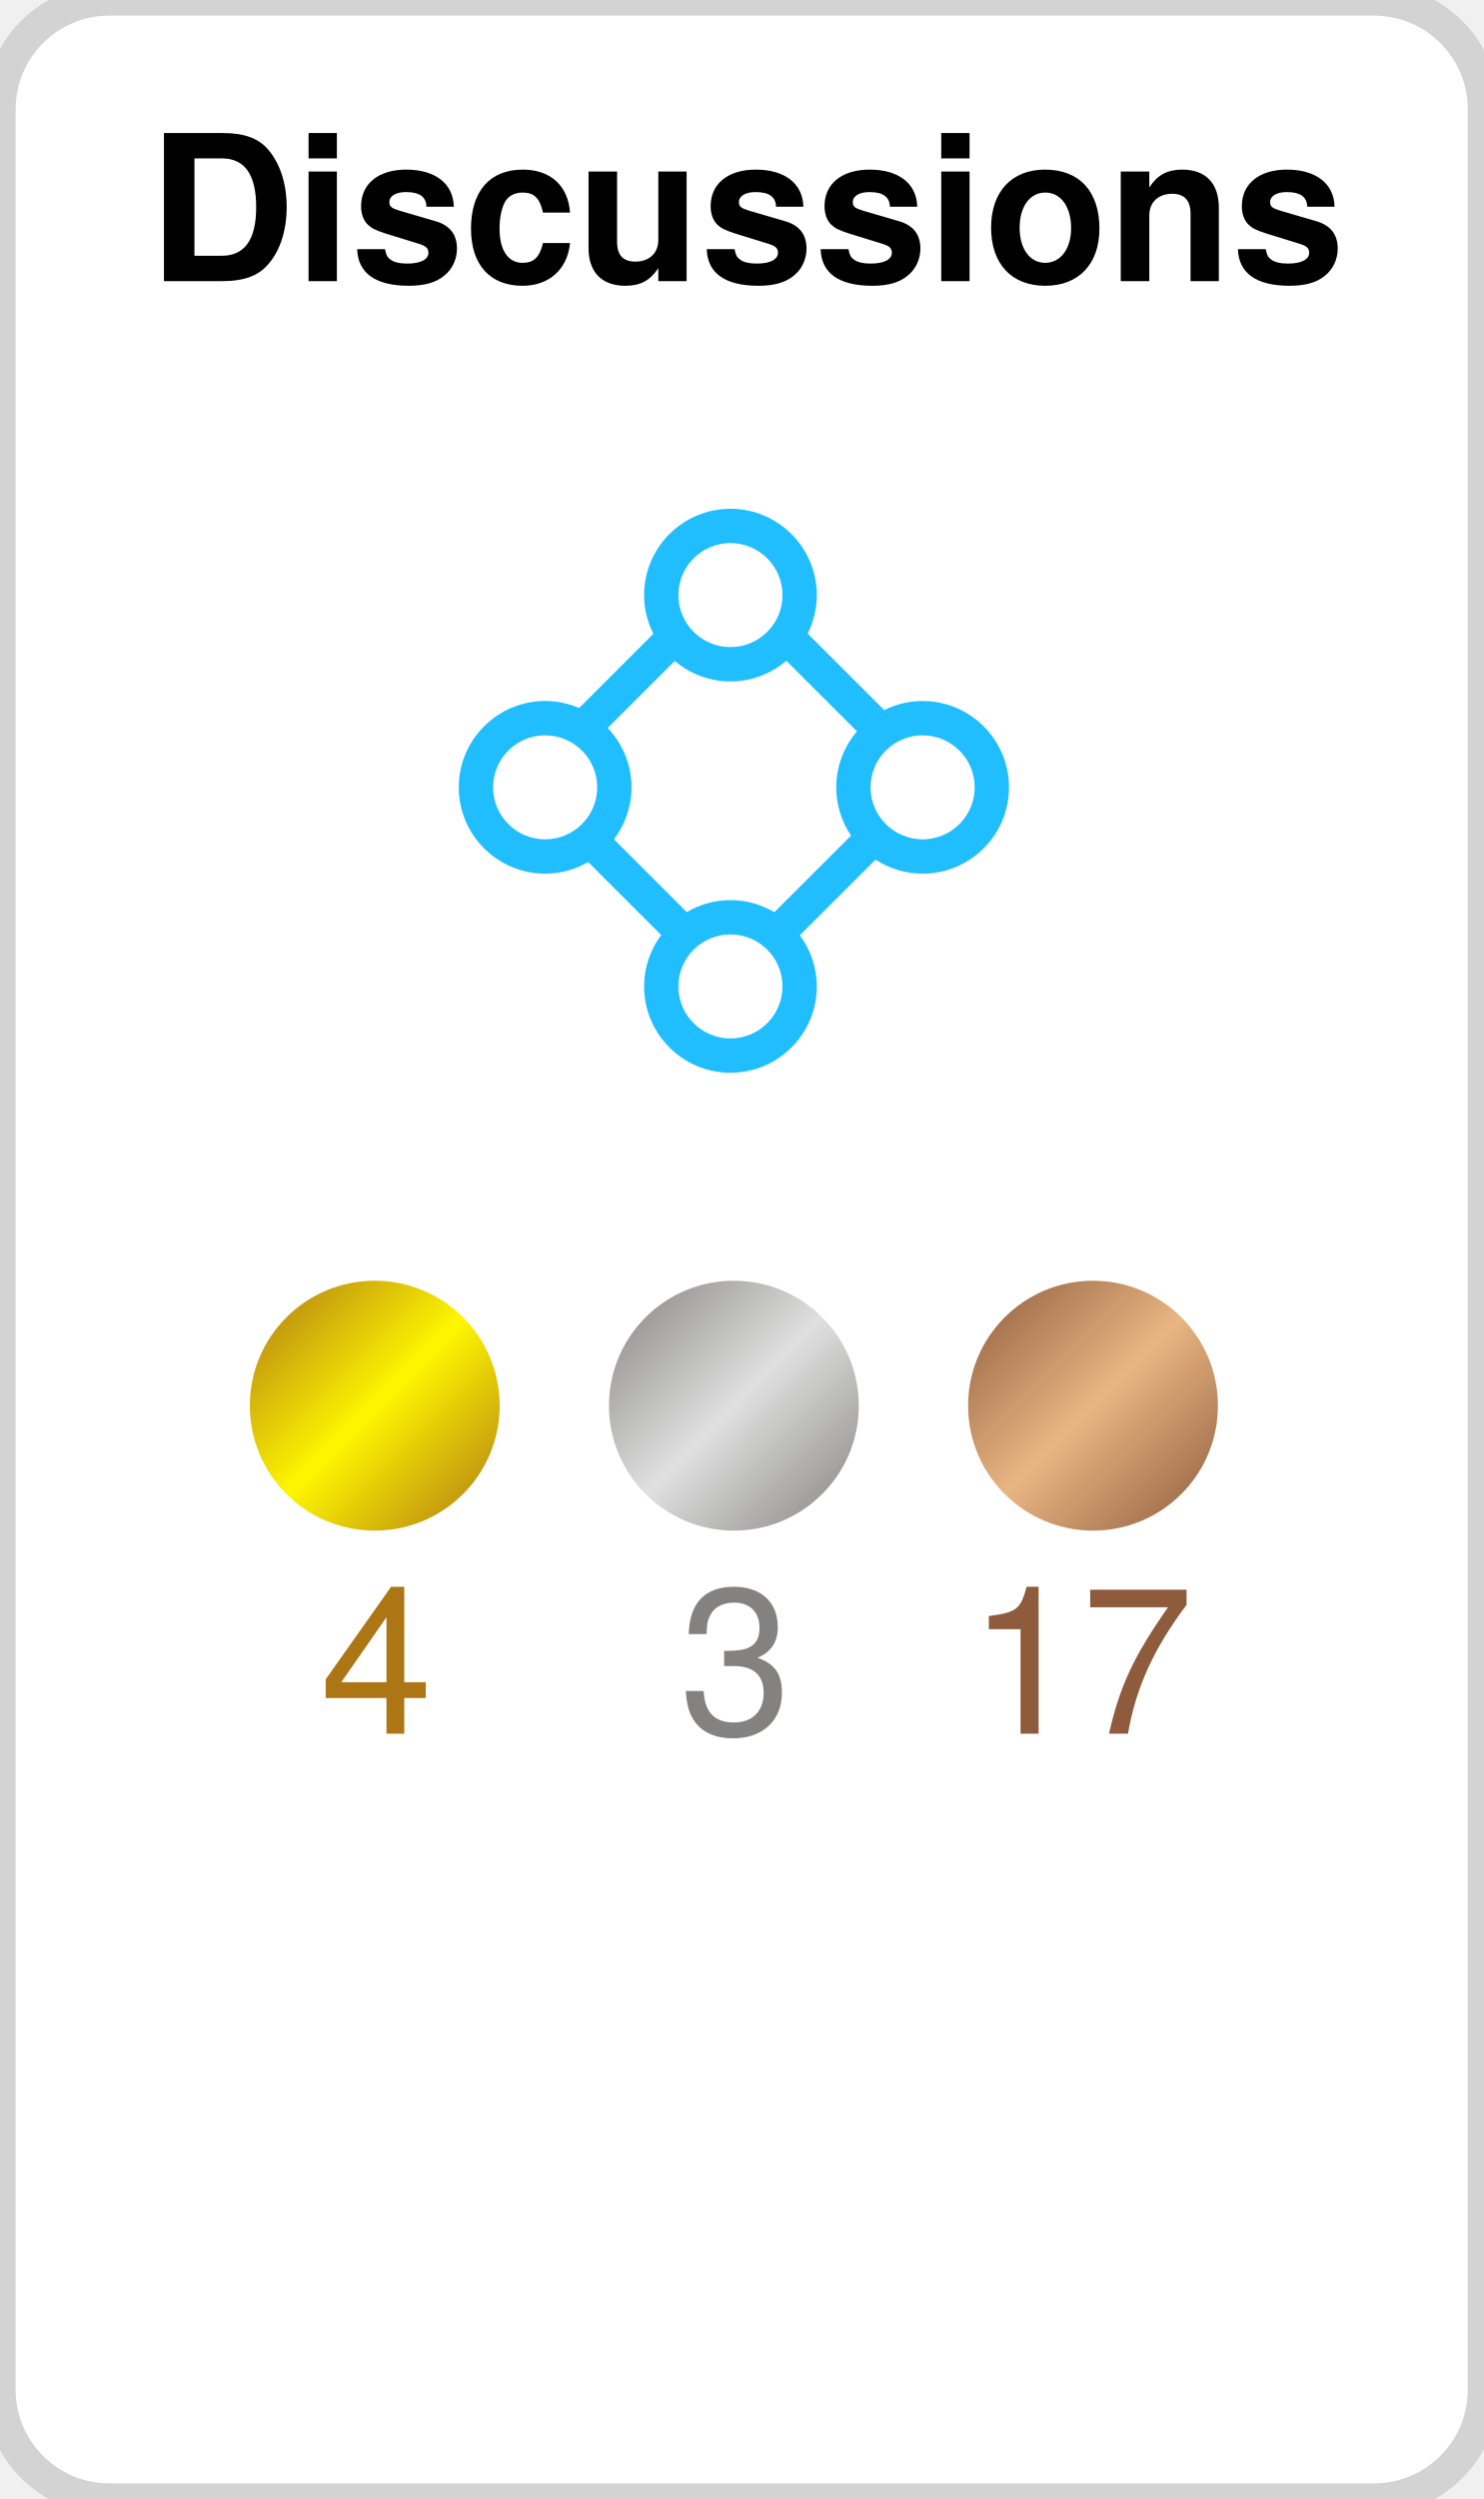
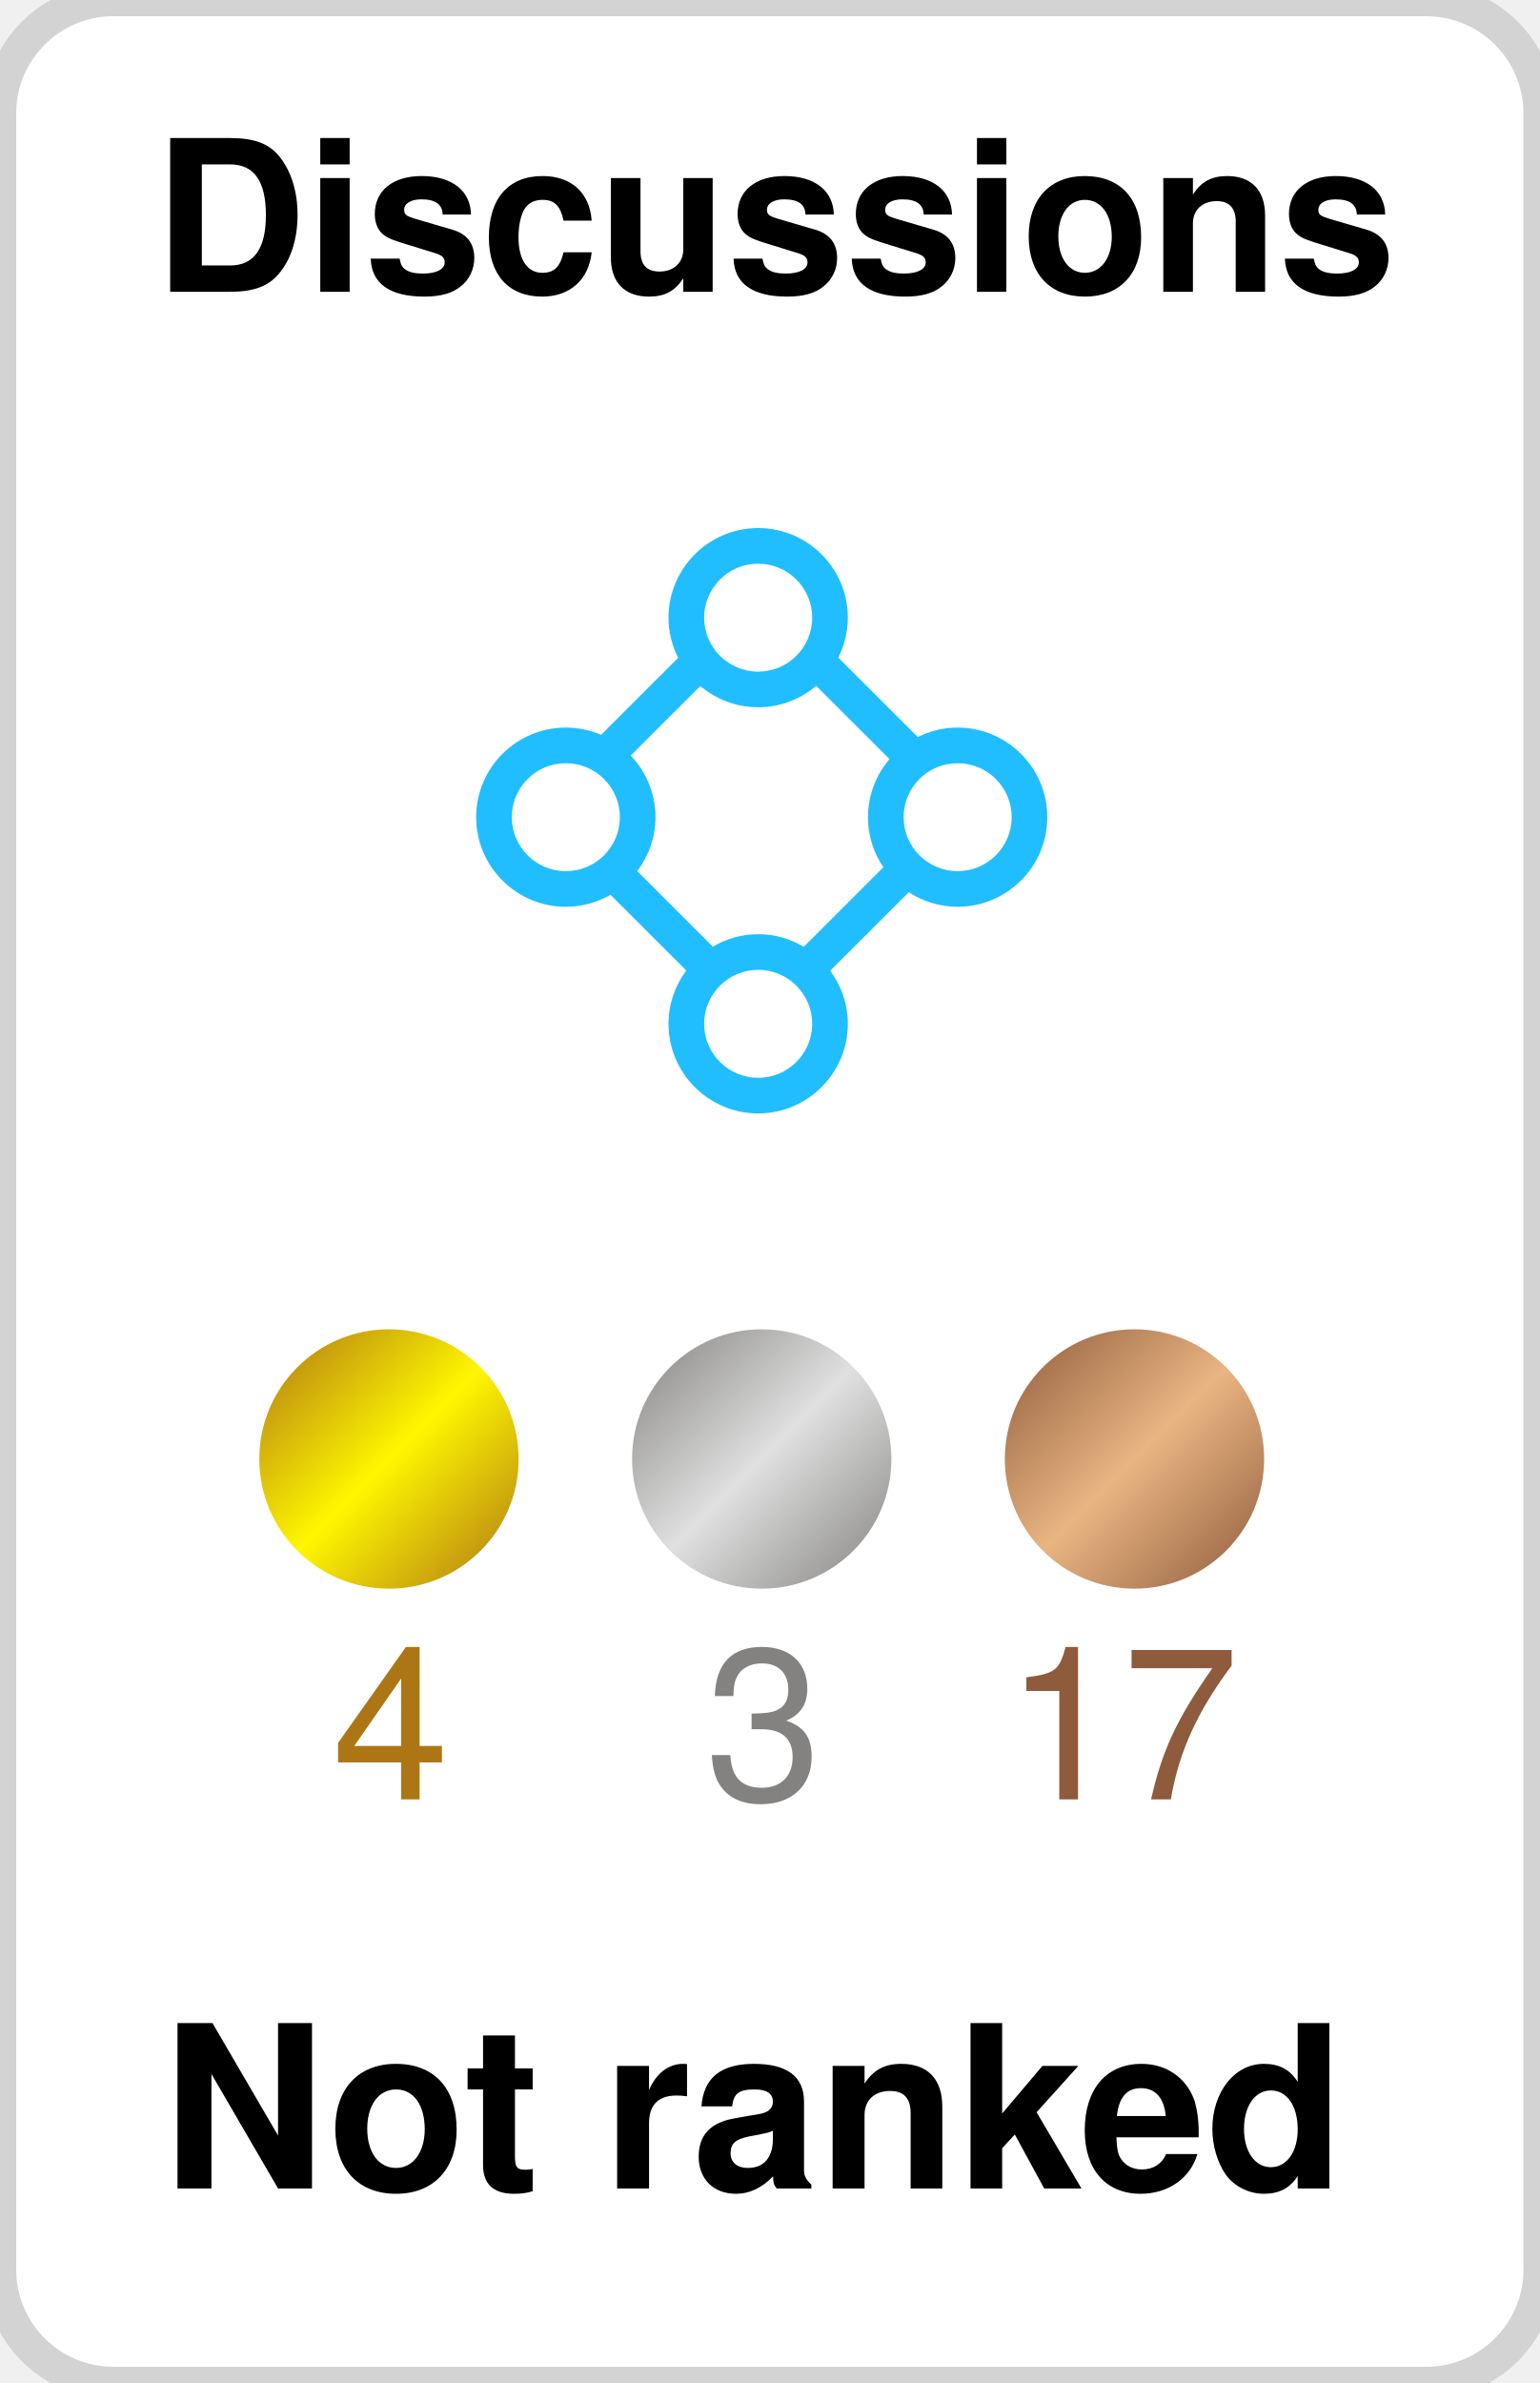
- <svg xmlns="http://www.w3.org/2000/svg" version="1.1" width="95" height="160">
-   <rect width="95" height="160" stroke-width="2" stroke="#d3d3d3" fill="white" rx="7" ry="7" />
+ <svg xmlns="http://www.w3.org/2000/svg" version="1.1" width="95" height="147">
+   <rect width="95" height="147" stroke-width="2" stroke="#d3d3d3" fill="white" rx="7" ry="7" />
  <svg version="1.1" x="27" y="30">
    <svg width="40" height="41" viewBox="0 0 40 41" fill="none">
      <path fill-rule="evenodd" clip-rule="evenodd" d="M28.754 20.409C28.754 18.573 30.249 17.08 32.088 17.08C33.926 17.08 35.422 18.573 35.422 20.409C35.422 22.245 33.926 23.739 32.088 23.739C30.249 23.739 28.754 22.245 28.754 20.409M16.446 8.102C16.446 6.266 17.942 4.772 19.78 4.772C21.619 4.772 23.114 6.266 23.114 8.102C23.114 9.937 21.619 11.431 19.78 11.431C17.942 11.431 16.446 9.937 16.446 8.102M4.578 20.409C4.578 18.573 6.074 17.08 7.912 17.08C9.751 17.08 11.246 18.573 11.246 20.409C11.246 22.245 9.751 23.739 7.912 23.739C6.074 23.739 4.578 22.245 4.578 20.409M19.78 27.629C18.759 27.629 17.805 27.912 16.983 28.397L12.319 23.737C13.021 22.81 13.444 21.66 13.444 20.409C13.444 18.937 12.861 17.601 11.918 16.609L16.212 12.319C17.177 13.134 18.421 13.629 19.78 13.629C21.145 13.629 22.395 13.129 23.36 12.307L27.884 16.826C27.058 17.793 26.556 19.043 26.556 20.409C26.556 21.553 26.906 22.617 27.503 23.5L22.593 28.405C21.767 27.916 20.808 27.629 19.78 27.629M23.114 33.157C23.114 34.992 21.619 36.486 19.78 36.486C17.942 36.486 16.446 34.992 16.446 33.157C16.446 31.321 17.942 29.827 19.78 29.827C21.619 29.827 23.114 31.321 23.114 33.157M32.088 14.882C31.205 14.882 30.372 15.095 29.63 15.465L24.725 10.565C25.097 9.822 25.312 8.987 25.312 8.102C25.312 5.054 22.83 2.574 19.78 2.574C16.73 2.574 14.249 5.054 14.249 8.102C14.249 8.994 14.466 9.834 14.843 10.58L10.089 15.33C9.42 15.042 8.685 14.882 7.912 14.882C4.862 14.882 2.38 17.361 2.38 20.409C2.38 23.457 4.862 25.936 7.912 25.936C8.916 25.936 9.855 25.664 10.668 25.195L15.345 29.867C14.66 30.788 14.249 31.924 14.249 33.157C14.249 36.205 16.73 38.684 19.78 38.684C22.83 38.684 25.312 36.205 25.312 33.157C25.312 31.93 24.905 30.799 24.225 29.881L29.074 25.038C29.942 25.604 30.976 25.936 32.088 25.936C35.138 25.936 37.62 23.457 37.62 20.409C37.62 17.361 35.138 14.882 32.088 14.882" fill="#20BEFF" />
    </svg>
  </svg>
  <defs>
    <linearGradient x1="0%" y1="0%" x2="100%" y2="100%" id="goldGradient">
      <stop stop-color="#ad7615" offset="0" />
      <stop stop-color="#fff700" offset="0.5" />
      <stop stop-color="#ad7615" offset="1" />
      <animate attributeName="x1" from="50%" to="0%" dur="4s" repeatCount="indefinite" />
      <animate attributeName="y1" from="50%" to="0%" dur="4s" repeatCount="indefinite" />
    </linearGradient>
    <linearGradient x1="0%" y1="0%" x2="100%" y2="100%" id="silverGradient">
      <stop stop-color="#838280" offset="0" />
      <stop stop-color="#e0e0e0" offset="0.5" />
      <stop stop-color="#838280" offset="1" />
      <animate attributeName="x1" from="50%" to="0%" dur="4s" repeatCount="indefinite" />
      <animate attributeName="y1" from="50%" to="0%" dur="4s" repeatCount="indefinite" />
    </linearGradient>
    <linearGradient x1="0%" y1="0%" x2="100%" y2="100%" id="bronzeGradient">
      <stop stop-color="#8e5b3d" offset="0" />
      <stop stop-color="#e9b582" offset="0.5" />
      <stop stop-color="#8e5b3d" offset="1" />
      <animate attributeName="x1" from="50%" to="0%" dur="4s" repeatCount="indefinite" />
      <animate attributeName="y1" from="50%" to="0%" dur="4s" repeatCount="indefinite" />
    </linearGradient>
  </defs>
  <circle r="8" cx="24" cy="90" fill="url(#goldGradient)" />
  <circle r="8" cx="47" cy="90" fill="url(#silverGradient)" />
  <circle r="8" cx="70" cy="90" fill="url(#bronzeGradient)" />
  <text x="9.5" y="18" font-family="'Ubuntu','Helvetica', 'Arial', sans-serif" font-weight="bold" font-size="13" fill="black">Discussions</text>
  <text x="20.5" y="111" font-family="'Ubuntu', 'Helvetica', 'Arial', sans-serif" font-size="13" fill="#AD7615">4</text>
  <text x="43.5" y="111" font-family="'Ubuntu', 'Helvetica', 'Arial', sans-serif" font-size="13" fill="#838280">3</text>
  <text x="62" y="111" font-family="'Ubuntu', 'Helvetica', 'Arial', sans-serif" font-size="13" fill="#8E5B3D">17</text>
+   <text x="10" y="135" font-family="'Ubuntu', 'Helvetica', 'Arial', sans-serif" font-weight="bold" font-size="14" fill="black">Not ranked</text>
</svg>
